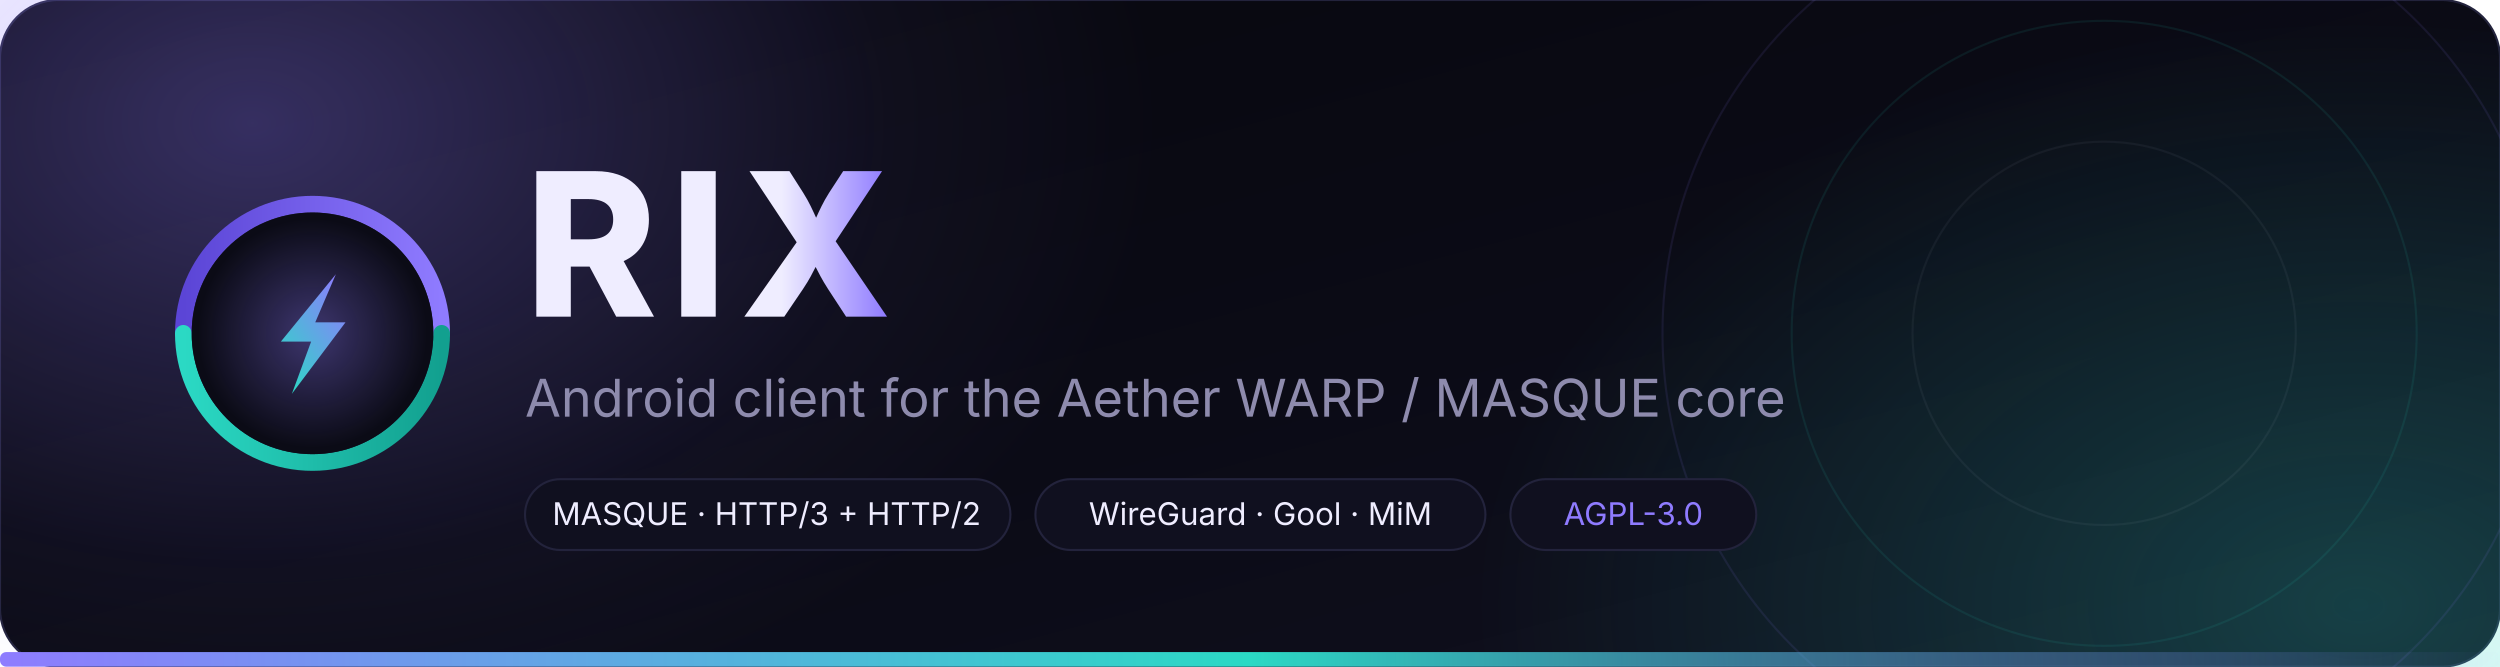
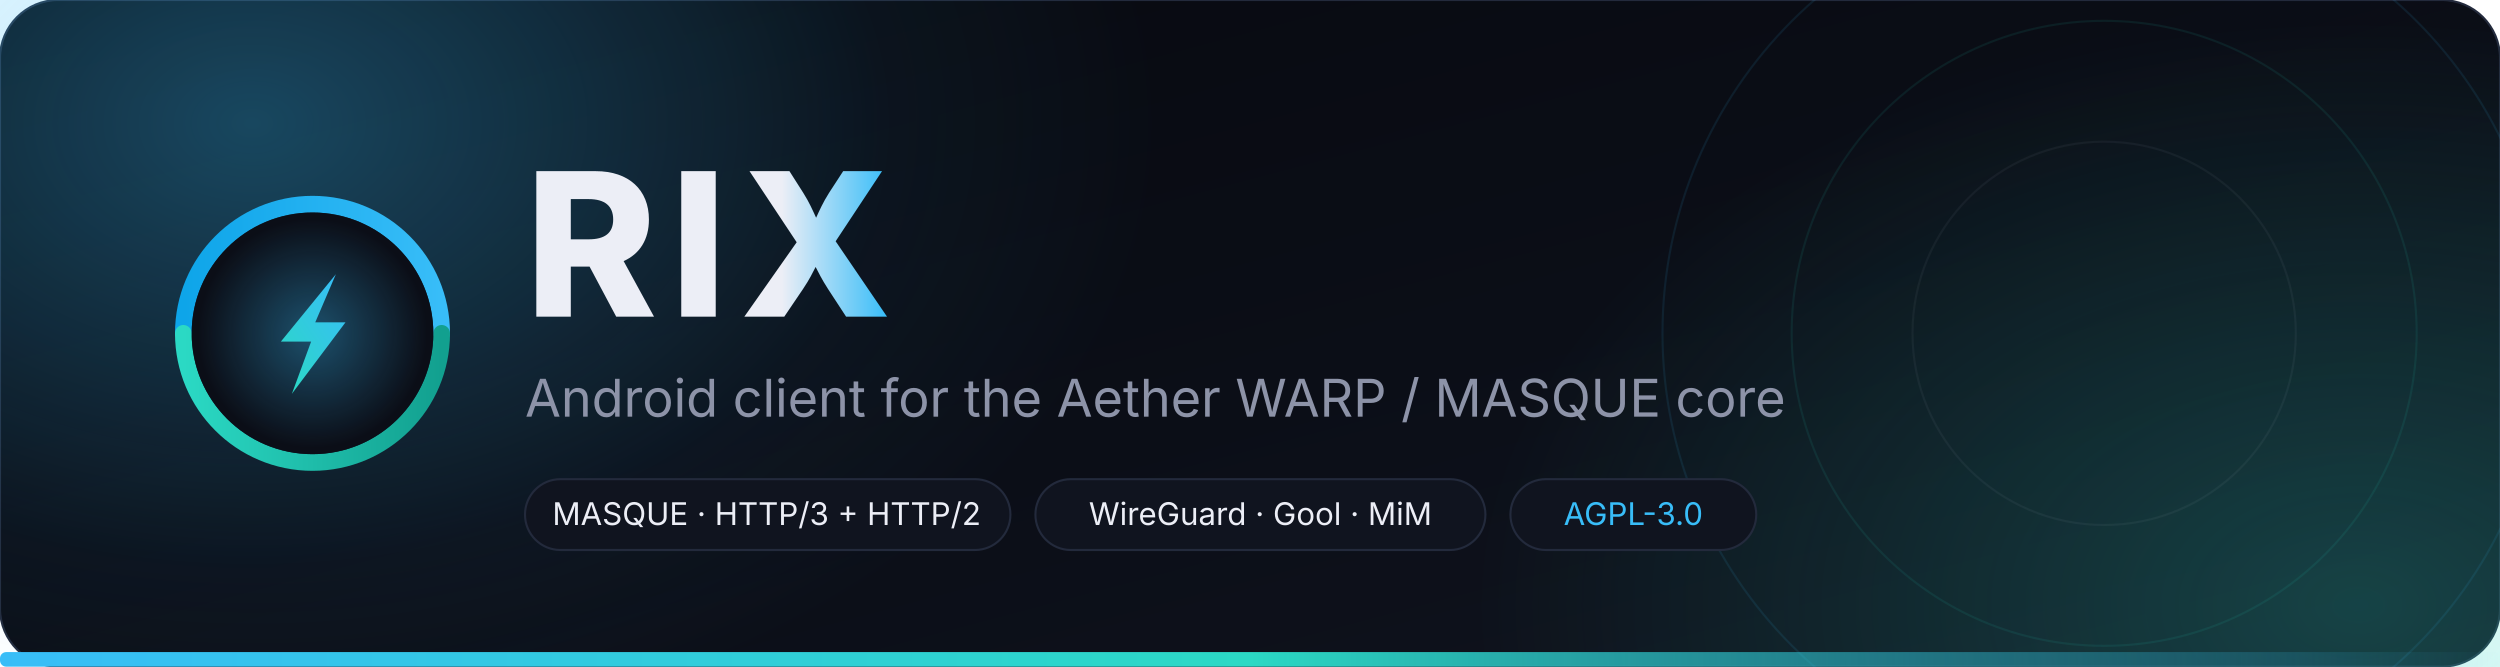
<svg xmlns="http://www.w3.org/2000/svg" width="1200" height="320" viewBox="0 0 1200 320" role="img" aria-label="RIX — Android client for the Aether WARP / MASQUE core">
  <defs>
    <linearGradient id="bg" x1="0" y1="0" x2="1" y2="1">
-       <stop offset="0%" stop-color="#07070D" />
-       <stop offset="55%" stop-color="#0B0B16" />
-       <stop offset="100%" stop-color="#10101F" />
+       <stop offset="0%" stop-color="#07090F" />
+       <stop offset="55%" stop-color="#0B0E17" />
+       <stop offset="100%" stop-color="#10141F" />
    </linearGradient>
    <radialGradient id="wellV" cx="50%" cy="50%" r="50%">
-       <stop offset="0%" stop-color="#8F7BFF" stop-opacity="0.34" />
-       <stop offset="70%" stop-color="#8F7BFF" stop-opacity="0.05" />
-       <stop offset="100%" stop-color="#8F7BFF" stop-opacity="0" />
+       <stop offset="0%" stop-color="#38BDF8" stop-opacity="0.34" />
+       <stop offset="70%" stop-color="#38BDF8" stop-opacity="0.05" />
+       <stop offset="100%" stop-color="#38BDF8" stop-opacity="0" />
    </radialGradient>
    <radialGradient id="wellT" cx="50%" cy="50%" r="50%">
      <stop offset="0%" stop-color="#2BD9C4" stop-opacity="0.24" />
      <stop offset="100%" stop-color="#2BD9C4" stop-opacity="0" />
    </radialGradient>
    <radialGradient id="logoGlow" cx="50%" cy="50%" r="50%">
-       <stop offset="0%" stop-color="#8F7BFF" stop-opacity="0.38" />
-       <stop offset="100%" stop-color="#8F7BFF" stop-opacity="0" />
+       <stop offset="0%" stop-color="#38BDF8" stop-opacity="0.38" />
+       <stop offset="100%" stop-color="#38BDF8" stop-opacity="0" />
    </radialGradient>
    <linearGradient id="ringTop" x1="0" y1="0" x2="1" y2="0">
-       <stop offset="0%" stop-color="#5B45D6" />
-       <stop offset="100%" stop-color="#8F7BFF" />
+       <stop offset="0%" stop-color="#0EA5E9" />
+       <stop offset="100%" stop-color="#38BDF8" />
    </linearGradient>
    <linearGradient id="ringBottom" x1="0" y1="0" x2="1" y2="0">
      <stop offset="0%" stop-color="#2BD9C4" />
      <stop offset="100%" stop-color="#12A08F" />
    </linearGradient>
    <linearGradient id="bolt" x1="0.1" y1="1" x2="0.9" y2="0">
      <stop offset="0%" stop-color="#2BD9C4" />
-       <stop offset="100%" stop-color="#8F7BFF" />
+       <stop offset="100%" stop-color="#38BDF8" />
    </linearGradient>
    <linearGradient id="word" x1="0" y1="0" x2="1" y2="0">
-       <stop offset="0%" stop-color="#EFEDFF" />
-       <stop offset="70%" stop-color="#EFEDFF" />
-       <stop offset="100%" stop-color="#8F7BFF" />
+       <stop offset="0%" stop-color="#ECEEF6" />
+       <stop offset="70%" stop-color="#ECEEF6" />
+       <stop offset="100%" stop-color="#38BDF8" />
    </linearGradient>
    <linearGradient id="bar" x1="0" y1="0" x2="1" y2="0">
-       <stop offset="0%" stop-color="#8F7BFF" />
+       <stop offset="0%" stop-color="#38BDF8" />
      <stop offset="50%" stop-color="#2BD9C4" />
-       <stop offset="100%" stop-color="#8F7BFF" stop-opacity="0" />
+       <stop offset="100%" stop-color="#38BDF8" stop-opacity="0" />
    </linearGradient>
  </defs>
  <rect width="1200" height="320" rx="28" fill="url(#bg)" />
-   <rect width="1200" height="320" rx="28" fill="none" stroke="#23233C" />
+   <rect width="1200" height="320" rx="28" fill="none" stroke="#232A3C" />
  <ellipse cx="120" cy="60" rx="440" ry="300" fill="url(#wellV)" />
  <ellipse cx="1130" cy="290" rx="420" ry="280" fill="url(#wellT)" />
  <g fill="none">
-     <circle cx="1010" cy="160" r="212" stroke="#8F7BFF" stroke-opacity="0.10" />
+     <circle cx="1010" cy="160" r="212" stroke="#38BDF8" stroke-opacity="0.10" />
    <circle cx="1010" cy="160" r="150" stroke="#2BD9C4" stroke-opacity="0.09" />
-     <circle cx="1010" cy="160" r="92" stroke="#EFEDFF" stroke-opacity="0.05" />
+     <circle cx="1010" cy="160" r="92" stroke="#ECEEF6" stroke-opacity="0.05" />
  </g>
  <g>
    <path d="M88 160 A62 62 0 0 1 212 160" fill="none" stroke="url(#ringTop)" stroke-width="8" stroke-linecap="round" />
    <path d="M212 160 A62 62 0 0 1 88 160" fill="none" stroke="url(#ringBottom)" stroke-width="8" stroke-linecap="round" />
-     <circle cx="150" cy="160" r="58" fill="#0B0B16" />
+     <circle cx="150" cy="160" r="58" fill="#0B0E17" />
    <circle cx="150" cy="160" r="55" fill="url(#logoGlow)" />
    <path d="M161.22 131.62 L134.82 163.96 L149.34 163.96 L140.10 189.04 L165.84 154.72 L151.32 154.72 Z" fill="url(#bolt)" />
  </g>
  <text x="252" y="152" font-family="'Segoe UI', Inter, Roboto, Helvetica, Arial, sans-serif" font-size="96" font-weight="800" letter-spacing="6" fill="url(#word)">RIX</text>
-   <text x="252" y="200" font-family="'Segoe UI', Inter, Roboto, Helvetica, Arial, sans-serif" font-size="25" fill="#8E8BAD">Android client for the Aether WARP / MASQUE core</text>
+   <text x="252" y="200" font-family="'Segoe UI', Inter, Roboto, Helvetica, Arial, sans-serif" font-size="25" fill="#8D93A8">Android client for the Aether WARP / MASQUE core</text>
  <g font-family="'Segoe UI', Inter, Roboto, Helvetica, Arial, sans-serif" font-size="15">
-     <rect x="252" y="230" width="233" height="34" rx="17" fill="#10101F" stroke="#23233C" />
-     <text x="368" y="252" text-anchor="middle" fill="#EFEDFF">MASQUE · HTTP/3 + HTTP/2</text>
-     <rect x="497" y="230" width="216" height="34" rx="17" fill="#10101F" stroke="#23233C" />
-     <text x="605" y="252" text-anchor="middle" fill="#EFEDFF">WireGuard · Gool · MiM</text>
-     <rect x="725" y="230" width="118" height="34" rx="17" fill="#10101F" stroke="#23233C" />
-     <text x="784" y="252" text-anchor="middle" fill="#8F7BFF">AGPL-3.0</text>
+     <rect x="252" y="230" width="233" height="34" rx="17" fill="#10141F" stroke="#232A3C" />
+     <text x="368" y="252" text-anchor="middle" fill="#ECEEF6">MASQUE · HTTP/3 + HTTP/2</text>
+     <rect x="497" y="230" width="216" height="34" rx="17" fill="#10141F" stroke="#232A3C" />
+     <text x="605" y="252" text-anchor="middle" fill="#ECEEF6">WireGuard · Gool · MiM</text>
+     <rect x="725" y="230" width="118" height="34" rx="17" fill="#10141F" stroke="#232A3C" />
+     <text x="784" y="252" text-anchor="middle" fill="#38BDF8">AGPL-3.0</text>
  </g>
  <rect x="0" y="313" width="1200" height="7" rx="3" fill="url(#bar)" />
</svg>
